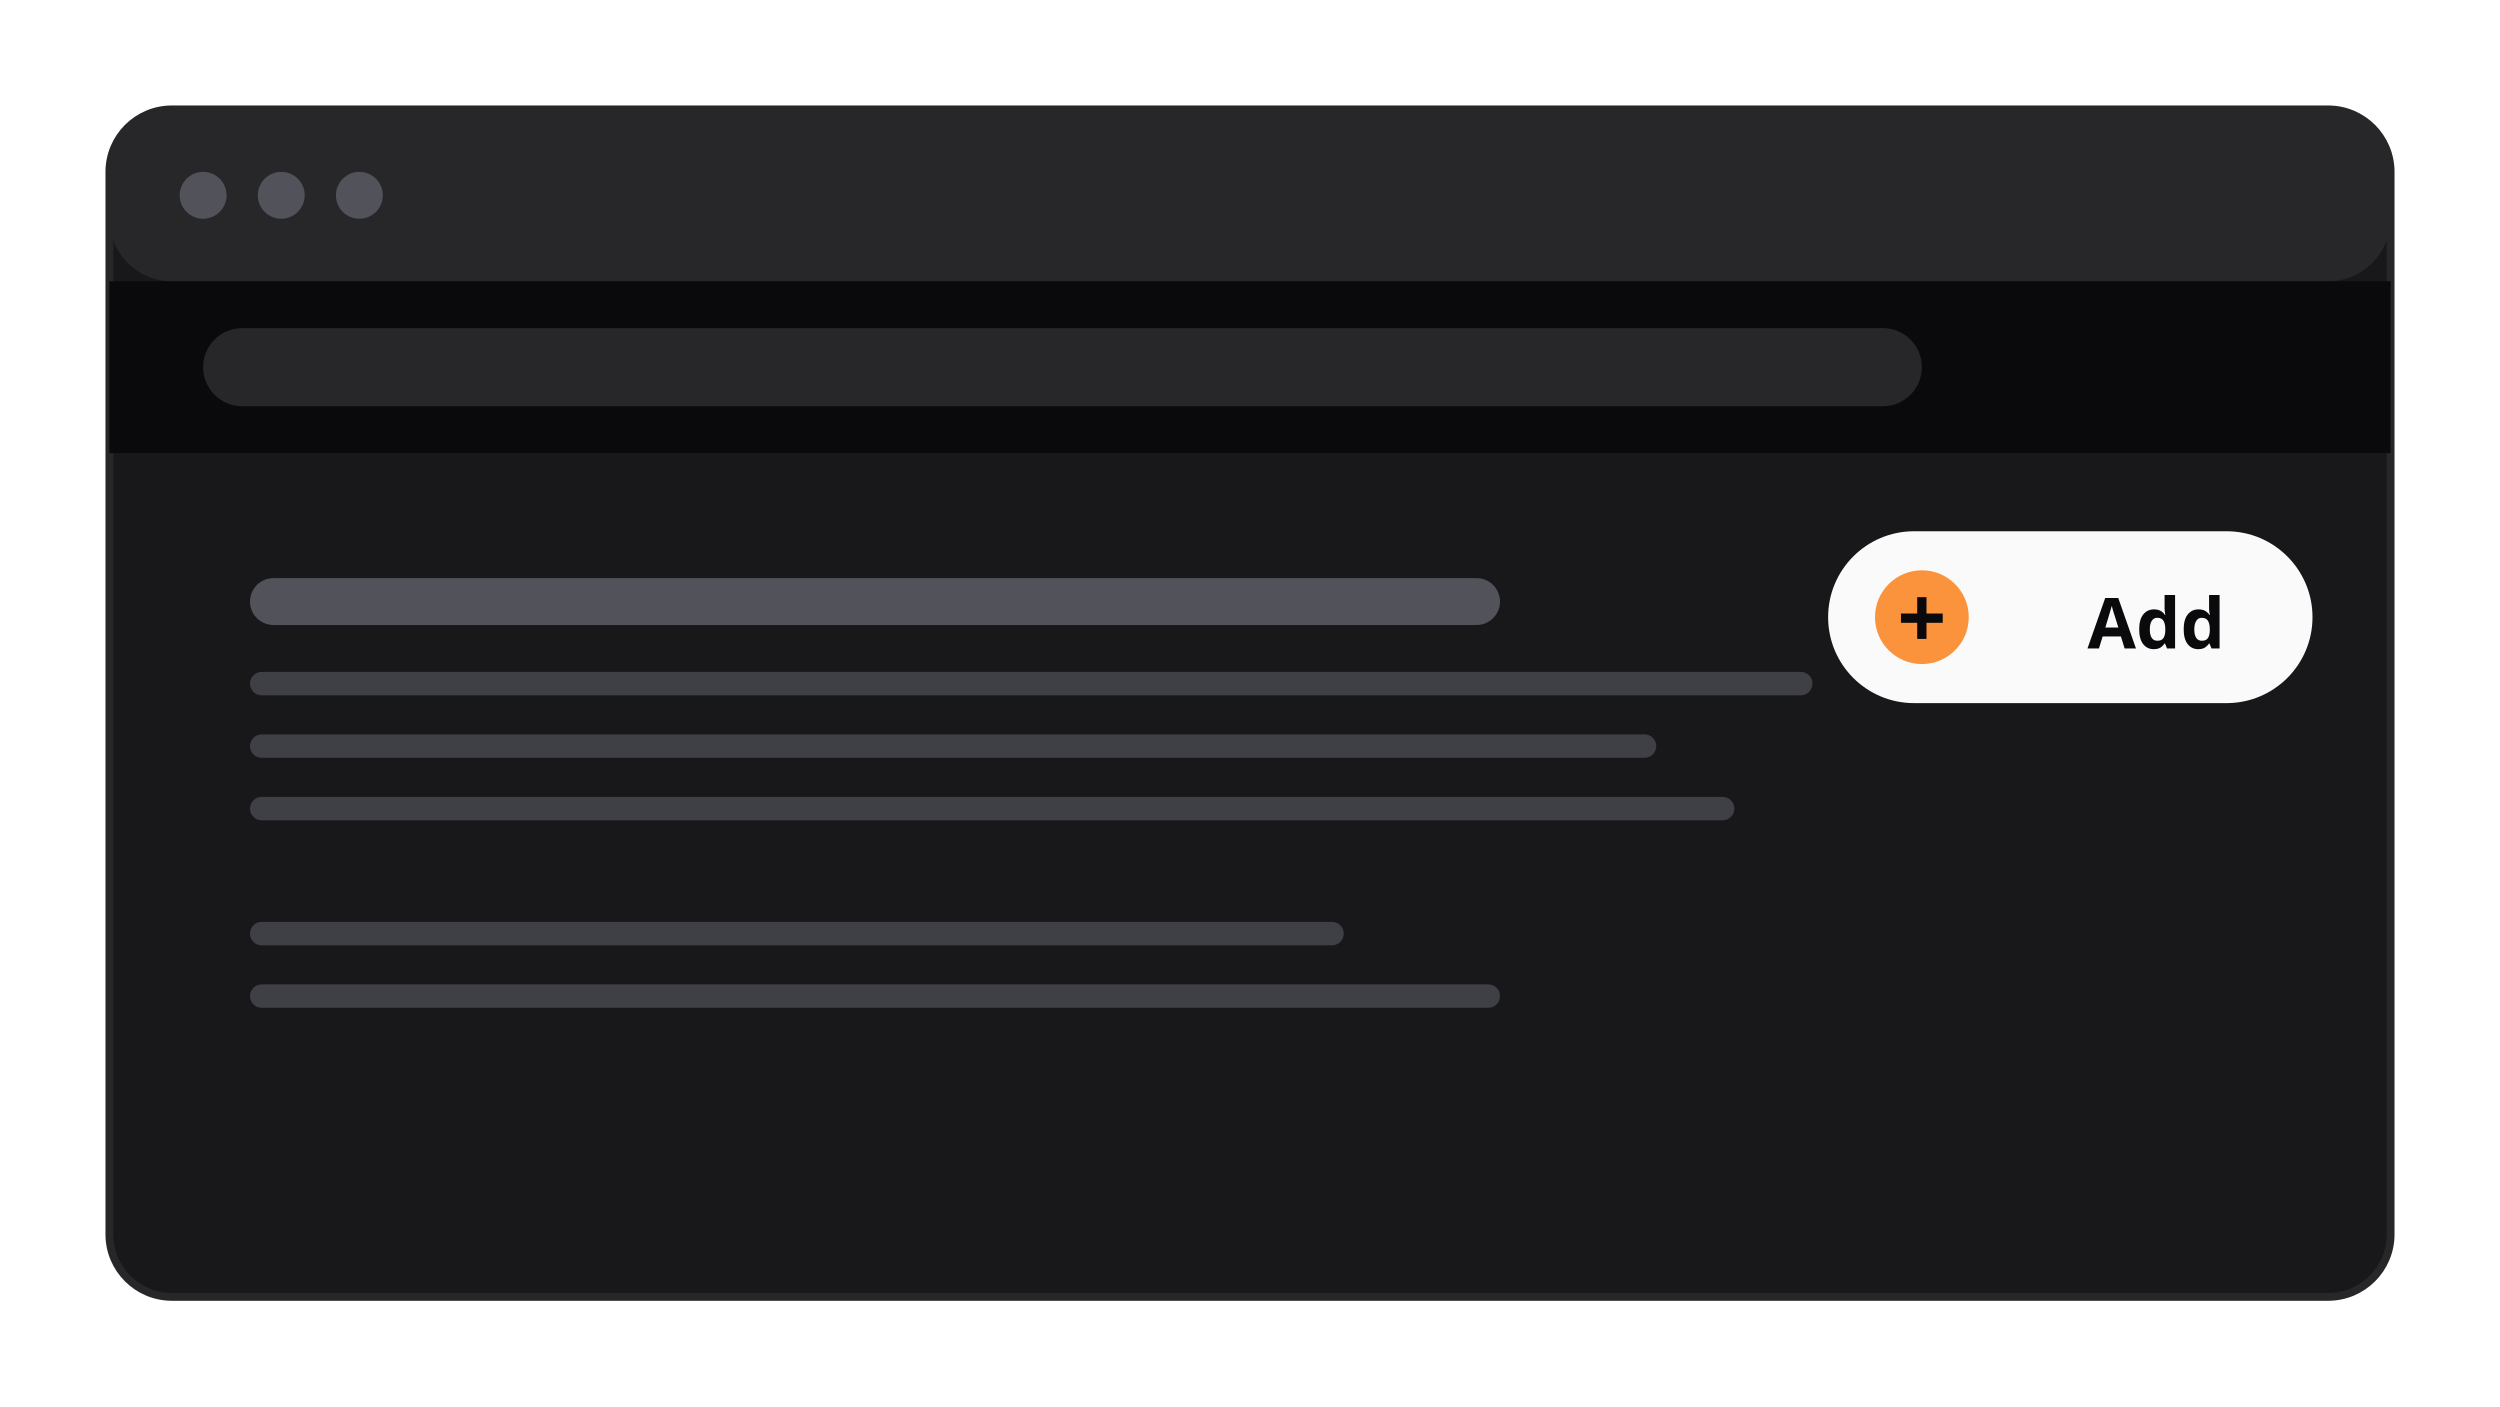
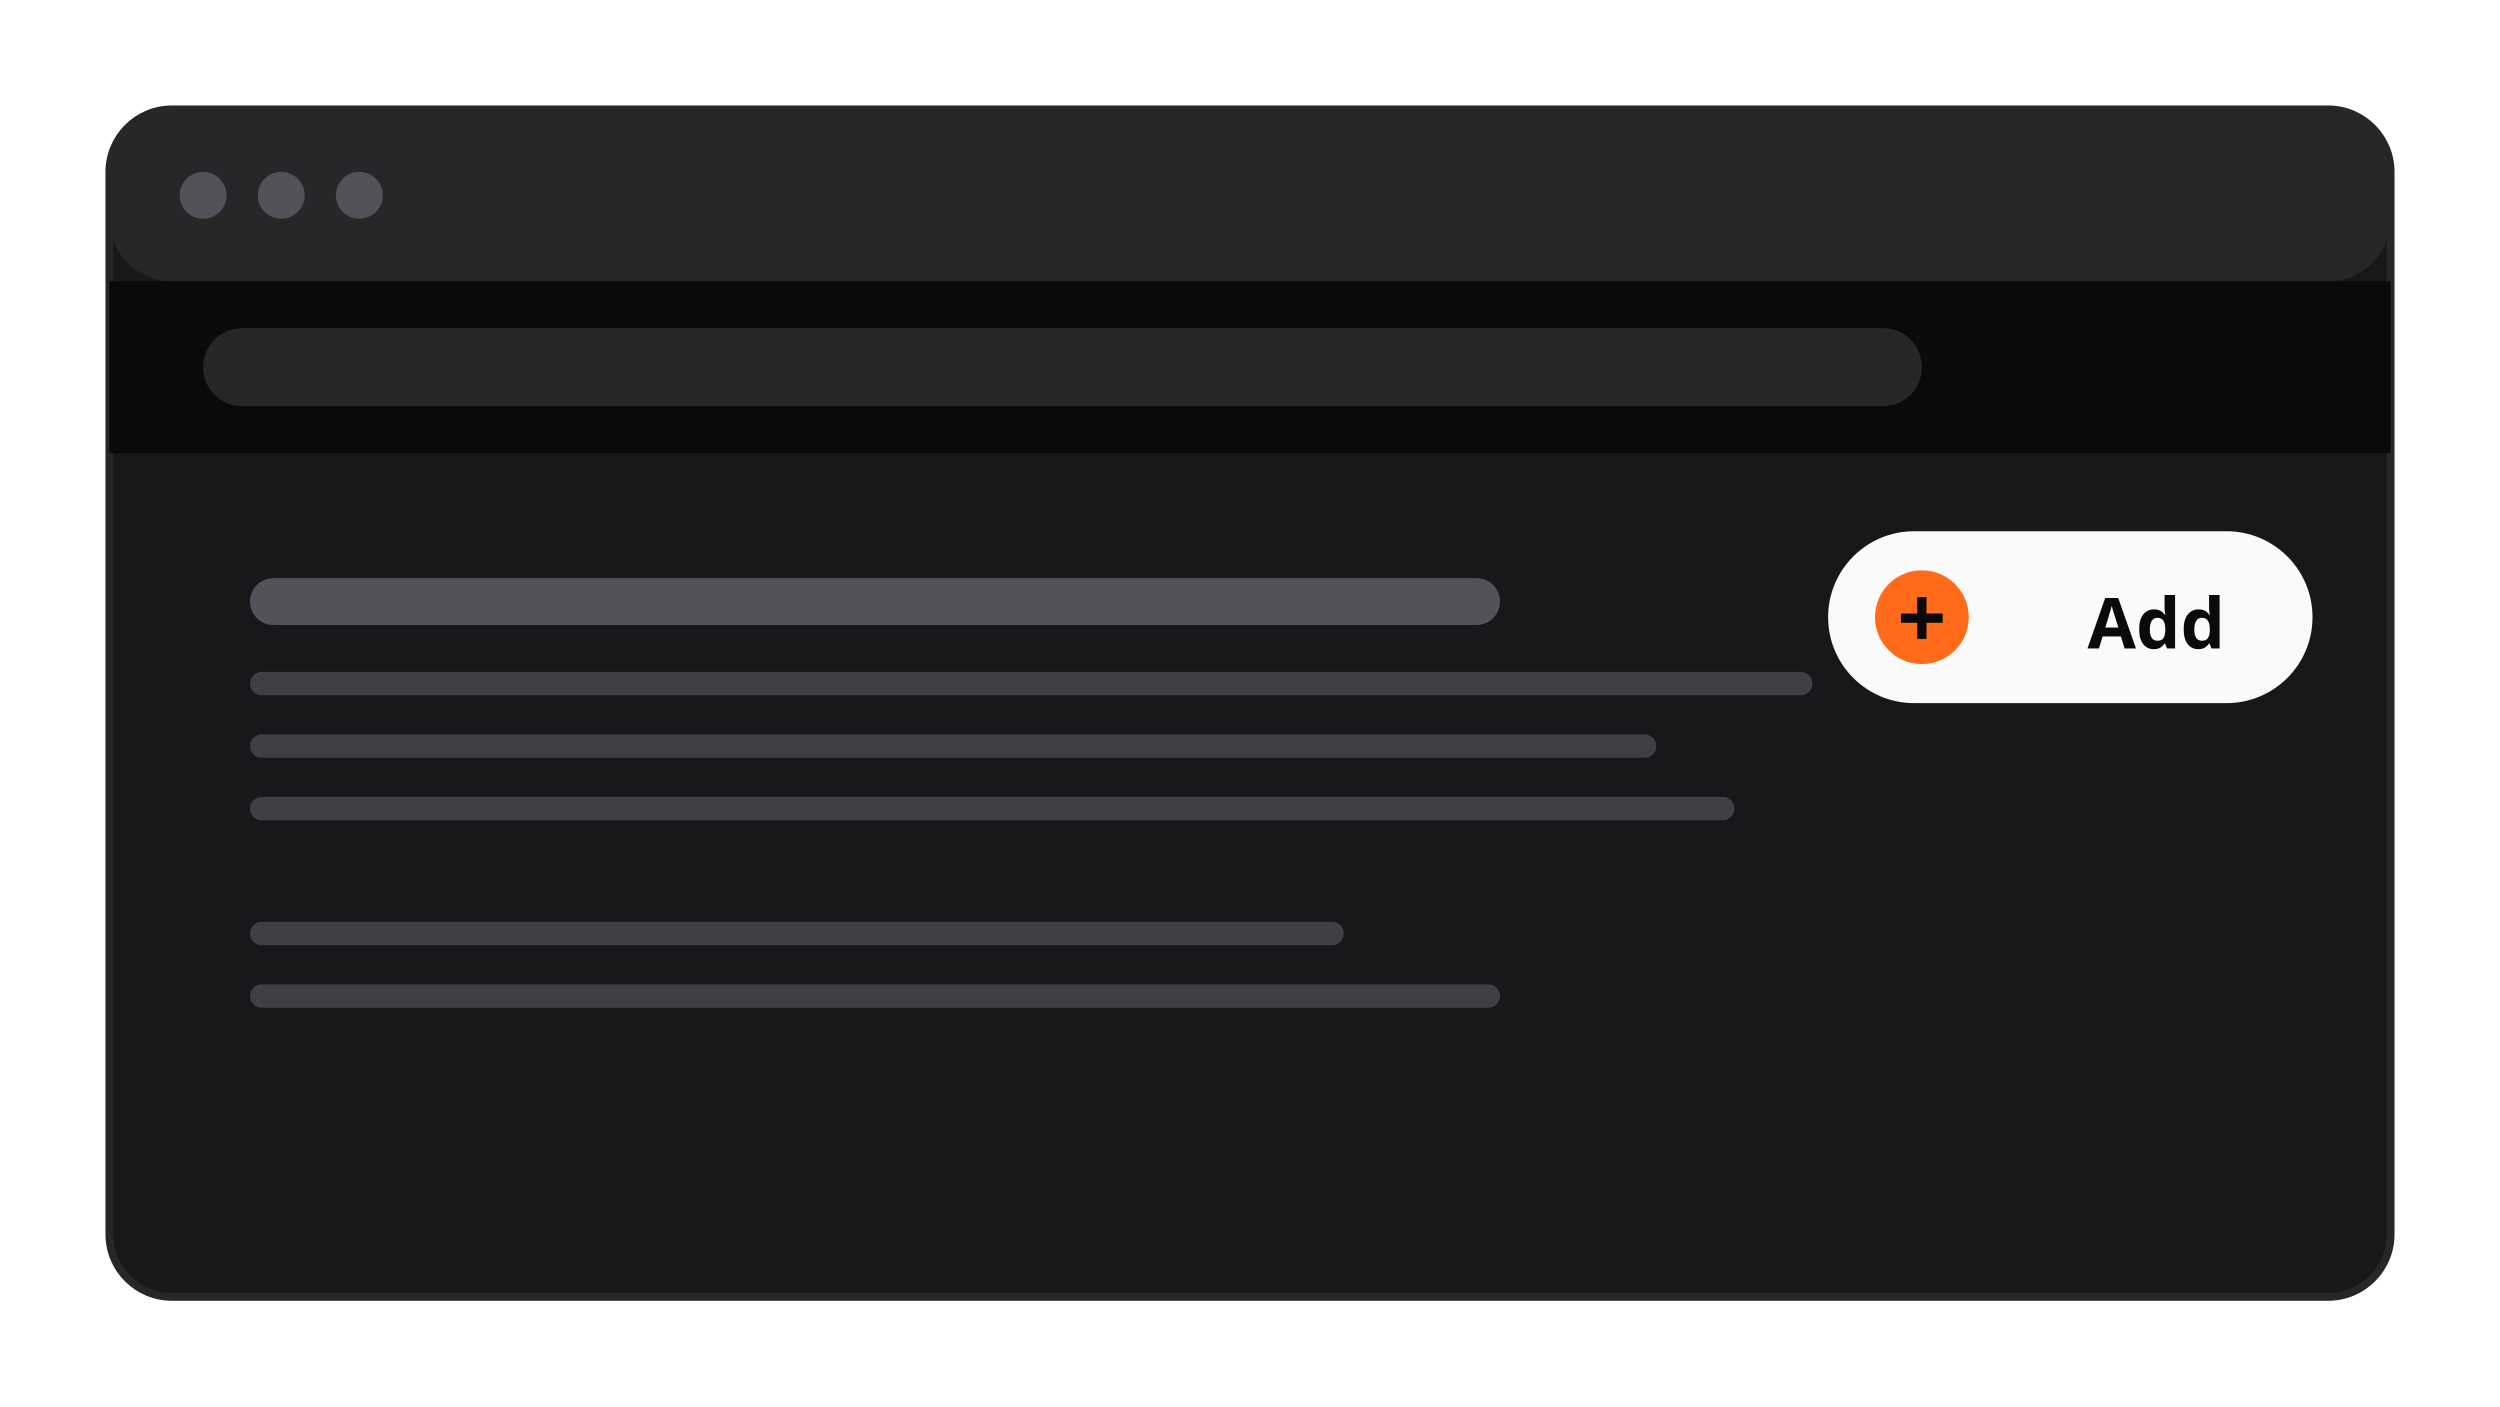
<svg xmlns="http://www.w3.org/2000/svg" viewBox="0 0 320 180" fill="none">
  <rect x="14" y="14" width="292" height="152" rx="8" fill="#18181b" stroke="#27272a" stroke-width="1" />
  <rect x="14" y="14" width="292" height="22" rx="8" fill="#27272a" />
  <circle cx="26" cy="25" r="3" fill="#52525b" />
  <circle cx="36" cy="25" r="3" fill="#52525b" />
  <circle cx="46" cy="25" r="3" fill="#52525b" />
  <rect x="14" y="36" width="292" height="22" fill="#0a0a0c" />
  <rect x="26" y="42" width="220" height="10" rx="5" fill="#27272a" />
  <rect x="32" y="74" width="160" height="6" rx="3" fill="#52525b" />
  <rect x="32" y="86" width="200" height="3" rx="1.5" fill="#3f3f46" />
  <rect x="32" y="94" width="180" height="3" rx="1.5" fill="#3f3f46" />
  <rect x="32" y="102" width="190" height="3" rx="1.5" fill="#3f3f46" />
  <rect x="32" y="118" width="140" height="3" rx="1.5" fill="#3f3f46" />
  <rect x="32" y="126" width="160" height="3" rx="1.5" fill="#3f3f46" />
  <g>
    <rect x="234" y="68" width="62" height="22" rx="11" fill="#fafafa" />
-     <circle cx="246" cy="79" r="6" fill="#fb923c" />
+     <circle cx="246" cy="79" r="6" fill="#FF6B1A" />
    <text x="246" y="83" text-anchor="middle" font-family="system-ui, sans-serif" font-size="11" font-weight="700" fill="#0a0a0c">+</text>
    <text x="276" y="83" text-anchor="middle" font-family="system-ui, sans-serif" font-size="9" font-weight="600" fill="#0a0a0c">Add</text>
  </g>
</svg>
